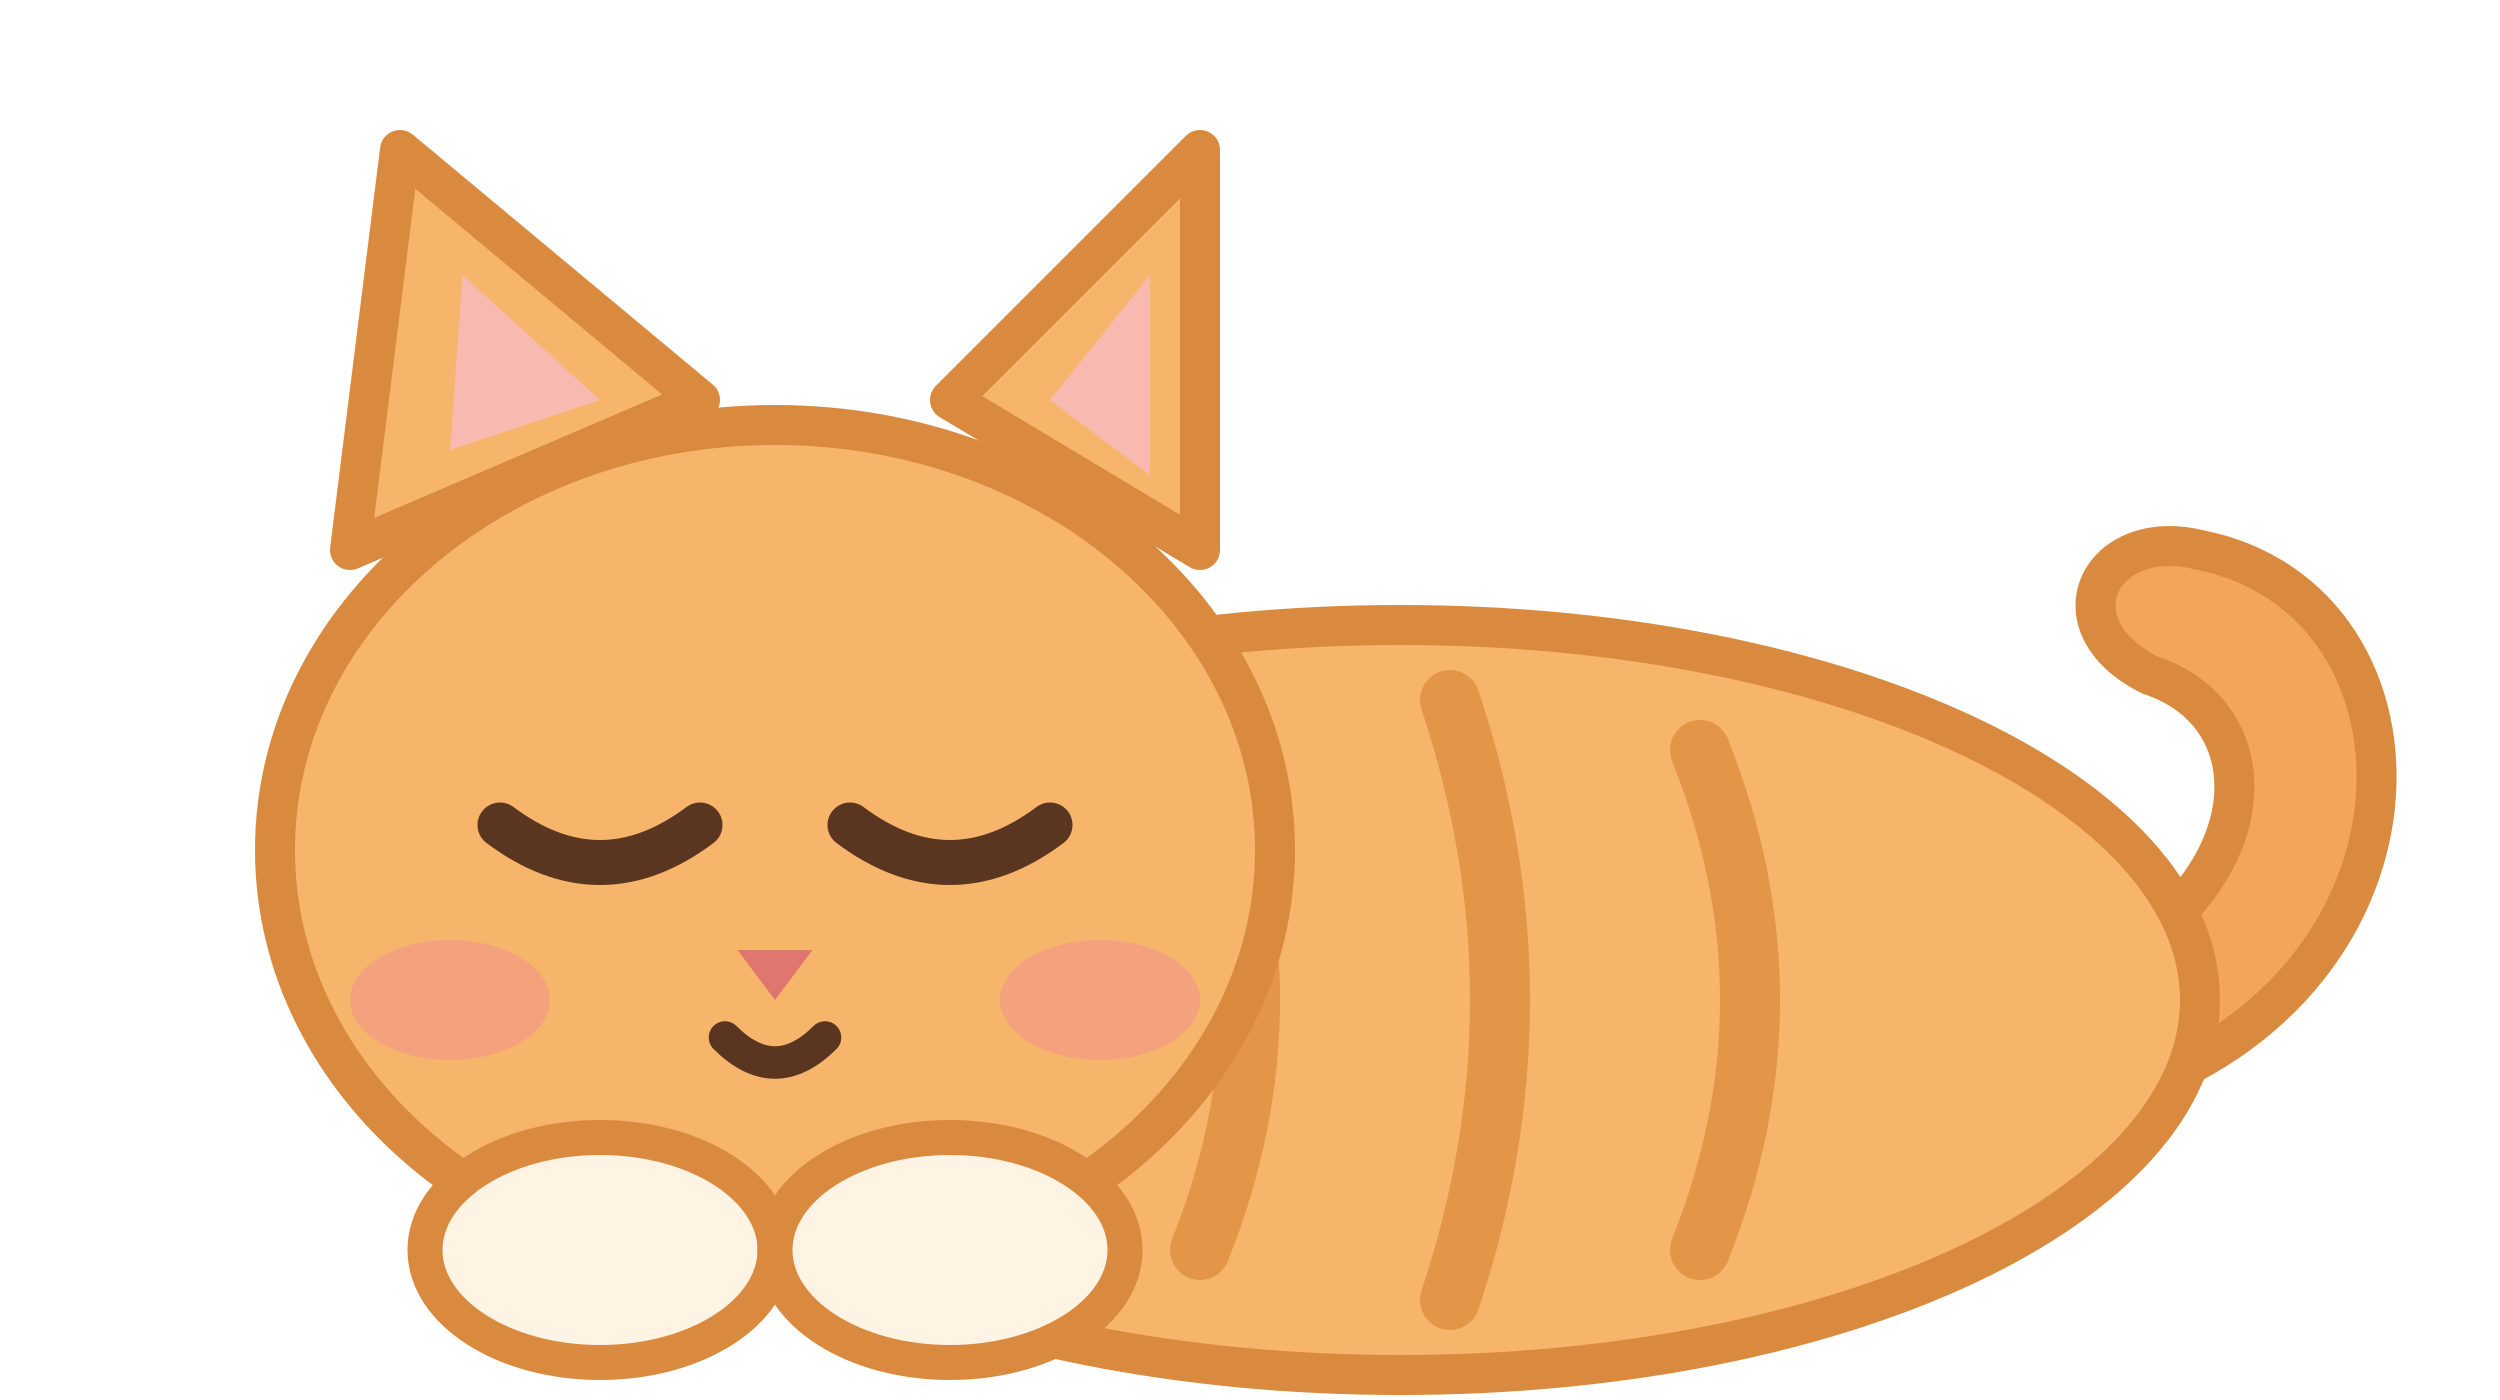
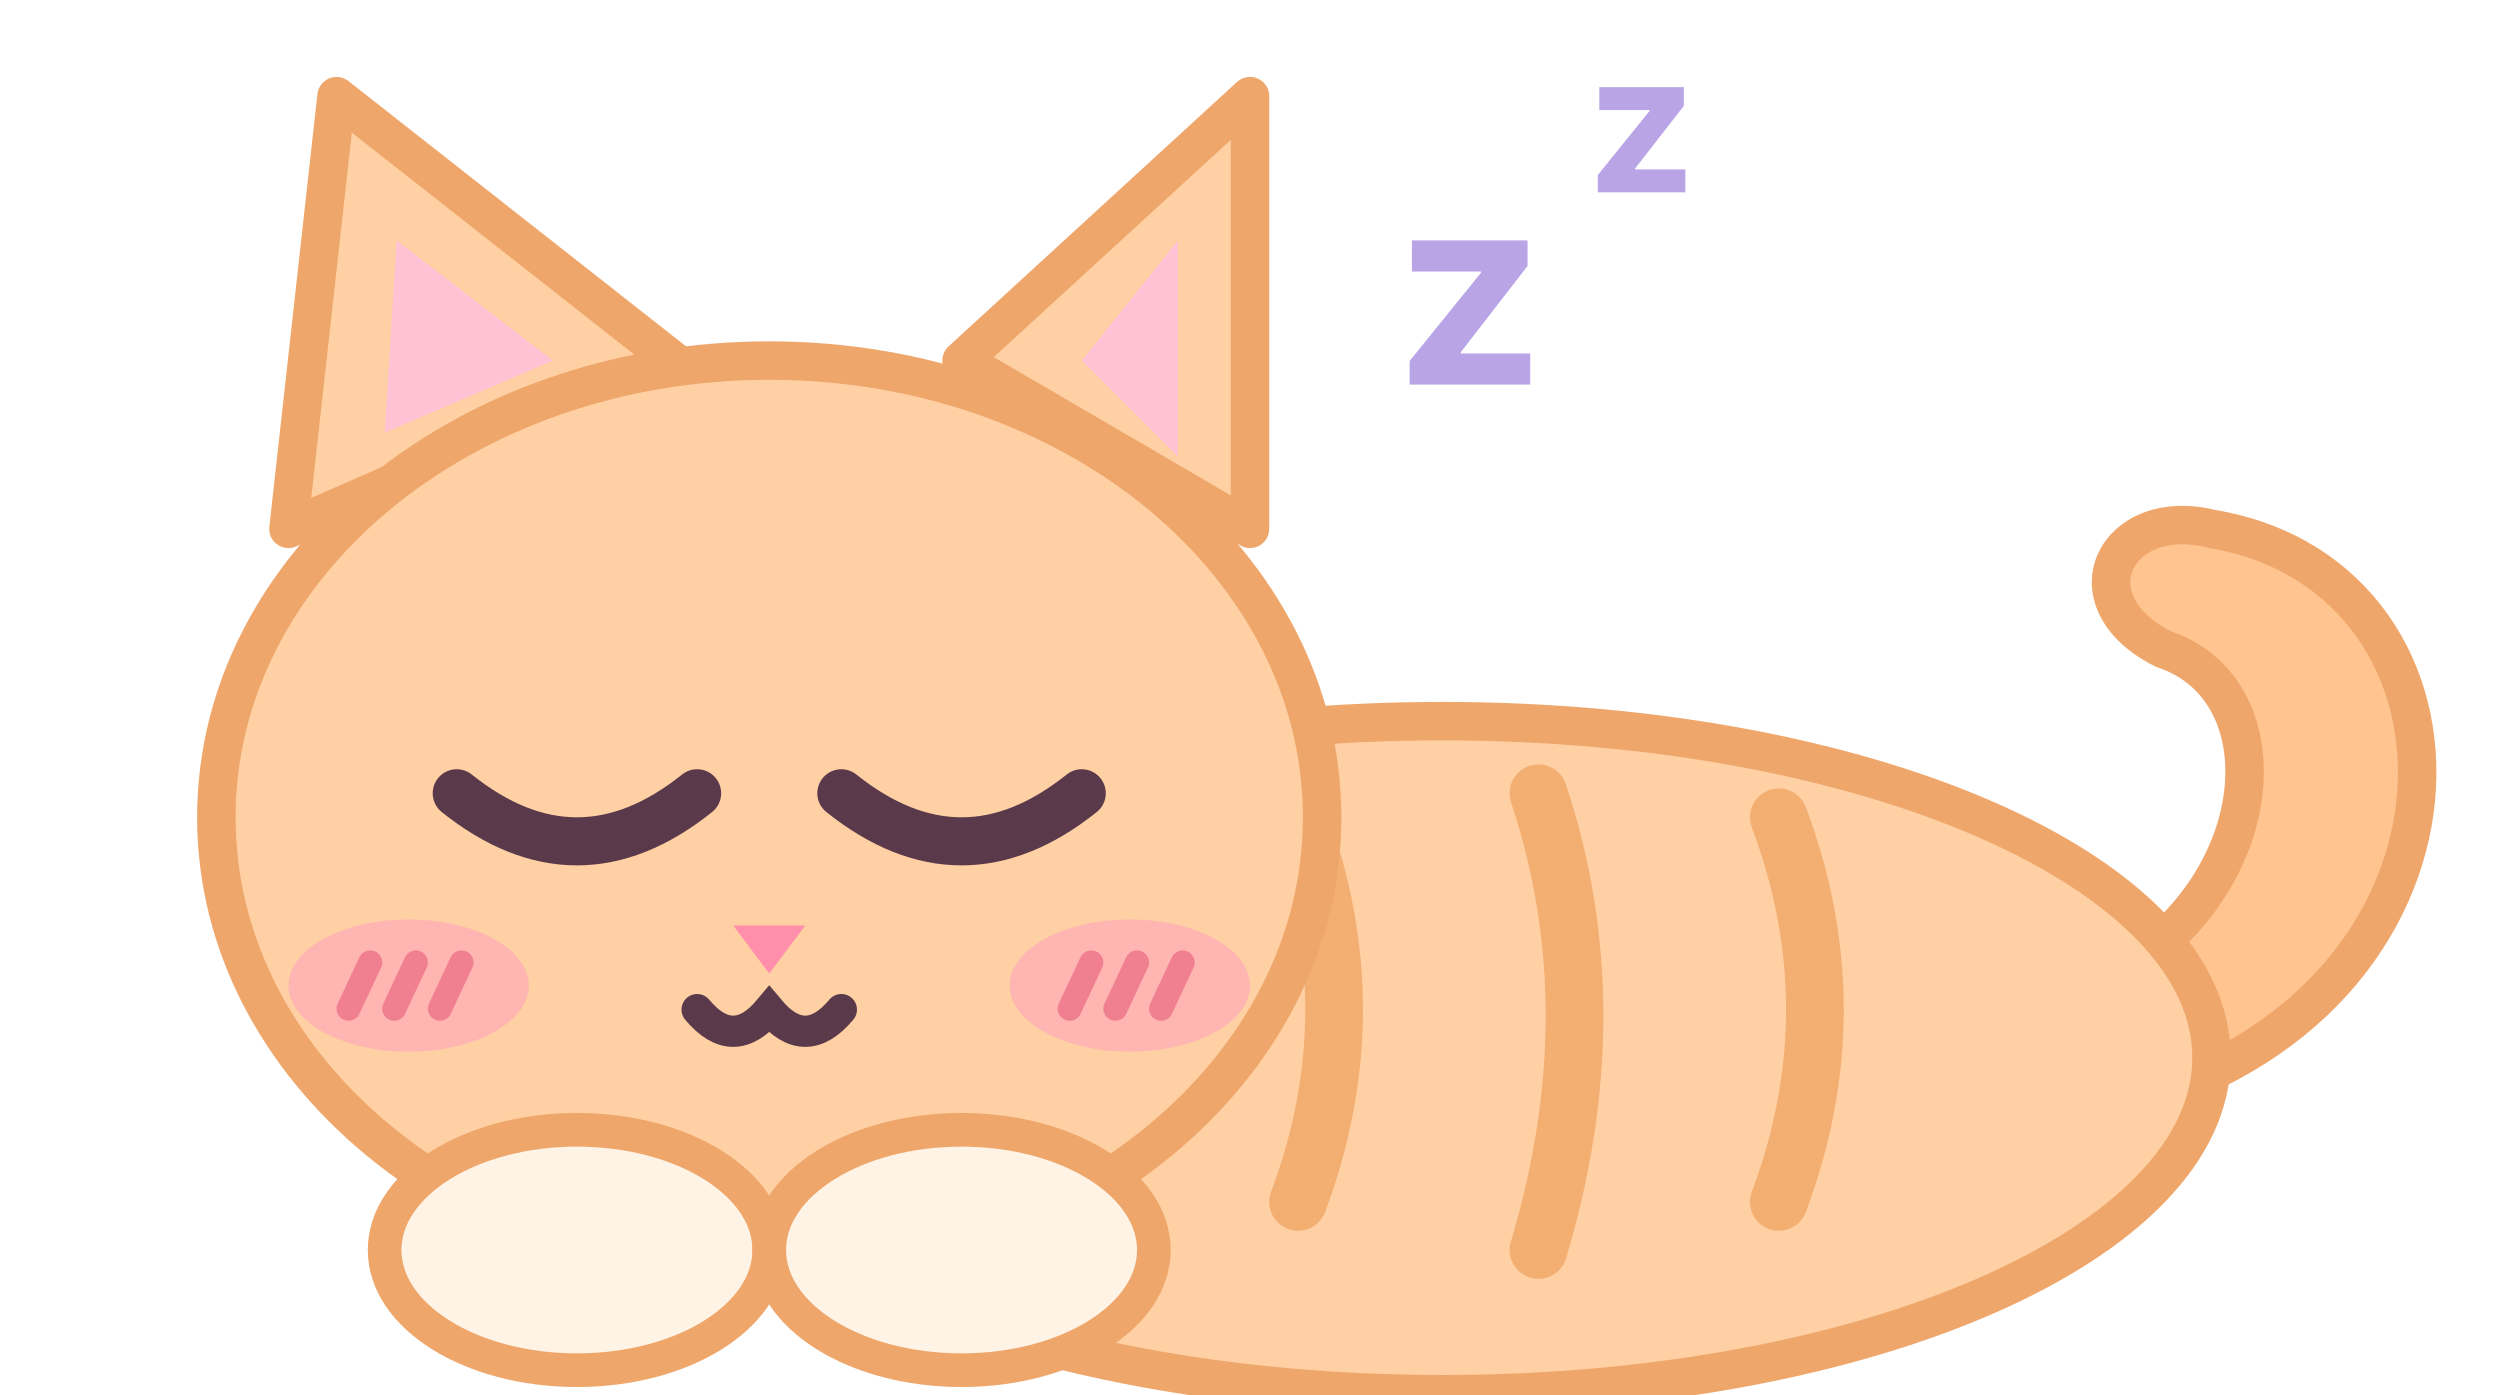
- <svg xmlns="http://www.w3.org/2000/svg" viewBox="0 0 100 56" role="img" aria-label="A kitten napping">
-   <path d="M84 44 C98 40 98 24 88 22 C84 21 82 25 86 27 C92 29 90 38 80 40 Z" fill="#f2a65a" stroke="#d98a3f" stroke-width="1.6" />
-   <ellipse cx="56" cy="40" rx="32" ry="15" fill="#f6b56b" stroke="#d98a3f" stroke-width="1.6" />
-   <path d="M48 30 Q52 40 48 50 M58 28 Q62 40 58 52 M68 30 Q72 40 68 50" fill="none" stroke="#e39548" stroke-width="2.4" stroke-linecap="round" />
-   <path d="M14 22 L16 6 L28 16 Z M38 16 L48 6 L48 22 Z" fill="#f6b56b" stroke="#d98a3f" stroke-width="1.6" stroke-linejoin="round" />
-   <path d="M18 18 L18.5 11 L24 16 Z M42 16 L46 11 L46 19 Z" fill="#f7b9b0" />
-   <ellipse cx="31" cy="34" rx="20" ry="17" fill="#f6b56b" stroke="#d98a3f" stroke-width="1.6" />
-   <path d="M20 33 Q24 36 28 33 M34 33 Q38 36 42 33" fill="none" stroke="#5a3520" stroke-width="1.8" stroke-linecap="round" />
-   <ellipse cx="18" cy="40" rx="4" ry="2.4" fill="#f3958a" opacity=".6" />
-   <ellipse cx="44" cy="40" rx="4" ry="2.4" fill="#f3958a" opacity=".6" />
-   <path d="M29.5 38 L32.5 38 L31 40 Z" fill="#e0776f" />
-   <path d="M29 41.5 Q31 43.5 33 41.5" fill="none" stroke="#5a3520" stroke-width="1.3" stroke-linecap="round" />
-   <g fill="#fff3e4" stroke="#d98a3f" stroke-width="1.4">
-     <ellipse cx="24" cy="50" rx="7" ry="4.5" />
-     <ellipse cx="38" cy="50" rx="7" ry="4.5" />
+ <svg xmlns="http://www.w3.org/2000/svg" viewBox="0 0 104 58" role="img" aria-label="A kitten napping">
+   <path d="M88 46 C104 42 104 24 92 22 C88 21 86 25 90 27 C96 29 94 40 84 42 Z" fill="#ffc48f" stroke="#eea66b" stroke-width="1.6">
+     <animateTransform attributeName="transform" type="rotate" values="0 86 44;10 86 44;0 86 44" dur="2.4s" repeatCount="indefinite" />
+   </path>
+   <g>
+     <animateTransform attributeName="transform" type="scale" values="1 1;1 1.04;1 1" dur="2.4s" repeatCount="indefinite" additive="sum" />
+     <ellipse cx="60" cy="44" rx="32" ry="14" fill="#ffd0a3" stroke="#eea66b" stroke-width="1.6" />
  </g>
+   <path d="M54 34 Q57 42 54 50 M64 33 Q67 42 64 52 M74 34 Q77 42 74 50" fill="none" stroke="#f3ae72" stroke-width="2.4" stroke-linecap="round" />
+   <path d="M12 22 L14 4 L28 15 Z M40 15 L52 4 L52 22 Z" fill="#ffd0a3" stroke="#eea66b" stroke-width="1.6" stroke-linejoin="round" />
+   <path d="M16 18 L16.5 10 L23 15 Z M45 15 L49 10 L49 19 Z" fill="#ffc2d4" />
+   <ellipse cx="32" cy="34" rx="23" ry="19" fill="#ffd0a3" stroke="#eea66b" stroke-width="1.6" />
+   <path d="M19 33 Q24 37 29 33 M35 33 Q40 37 45 33" fill="none" stroke="#5a3a4a" stroke-width="2" stroke-linecap="round" />
+   <ellipse cx="17" cy="41" rx="5" ry="2.75" fill="#ffaab8" opacity=".7" />
+   <path d="M14.5 41.962 l0.9 -1.925" stroke="#f07f8f" stroke-width="1.0" stroke-linecap="round" />
+   <path d="M16.4 41.962 l0.9 -1.925" stroke="#f07f8f" stroke-width="1.0" stroke-linecap="round" />
+   <path d="M18.3 41.962 l0.9 -1.925" stroke="#f07f8f" stroke-width="1.0" stroke-linecap="round" />
+   <ellipse cx="47" cy="41" rx="5" ry="2.75" fill="#ffaab8" opacity=".7" />
+   <path d="M44.5 41.962 l0.9 -1.925" stroke="#f07f8f" stroke-width="1.0" stroke-linecap="round" />
+   <path d="M46.4 41.962 l0.9 -1.925" stroke="#f07f8f" stroke-width="1.0" stroke-linecap="round" />
+   <path d="M48.3 41.962 l0.9 -1.925" stroke="#f07f8f" stroke-width="1.0" stroke-linecap="round" />
+   <path d="M30.5 38.5 L33.5 38.5 L32 40.5 Z" fill="#ff8fab" />
+   <path d="M29 42 Q30.5 43.8 32 42 Q33.5 43.8 35 42" fill="none" stroke="#5a3a4a" stroke-width="1.3" stroke-linecap="round" />
+   <g fill="#fff3e6" stroke="#eea66b" stroke-width="1.4">
+     <ellipse cx="24" cy="52" rx="8" ry="5" />
+     <ellipse cx="40" cy="52" rx="8" ry="5" />
+   </g>
+   <text x="58" y="16" font-family="Inter,sans-serif" font-weight="700" font-size="11" fill="#b9a5e6">z<animate attributeName="opacity" values="0;1;0" dur="2.4s" repeatCount="indefinite" />
+   </text>
+   <text x="66" y="8" font-family="Inter,sans-serif" font-weight="700" font-size="8" fill="#b9a5e6">z<animate attributeName="opacity" values="0;1;0" dur="2.4s" begin=".6s" repeatCount="indefinite" />
+   </text>
</svg>
